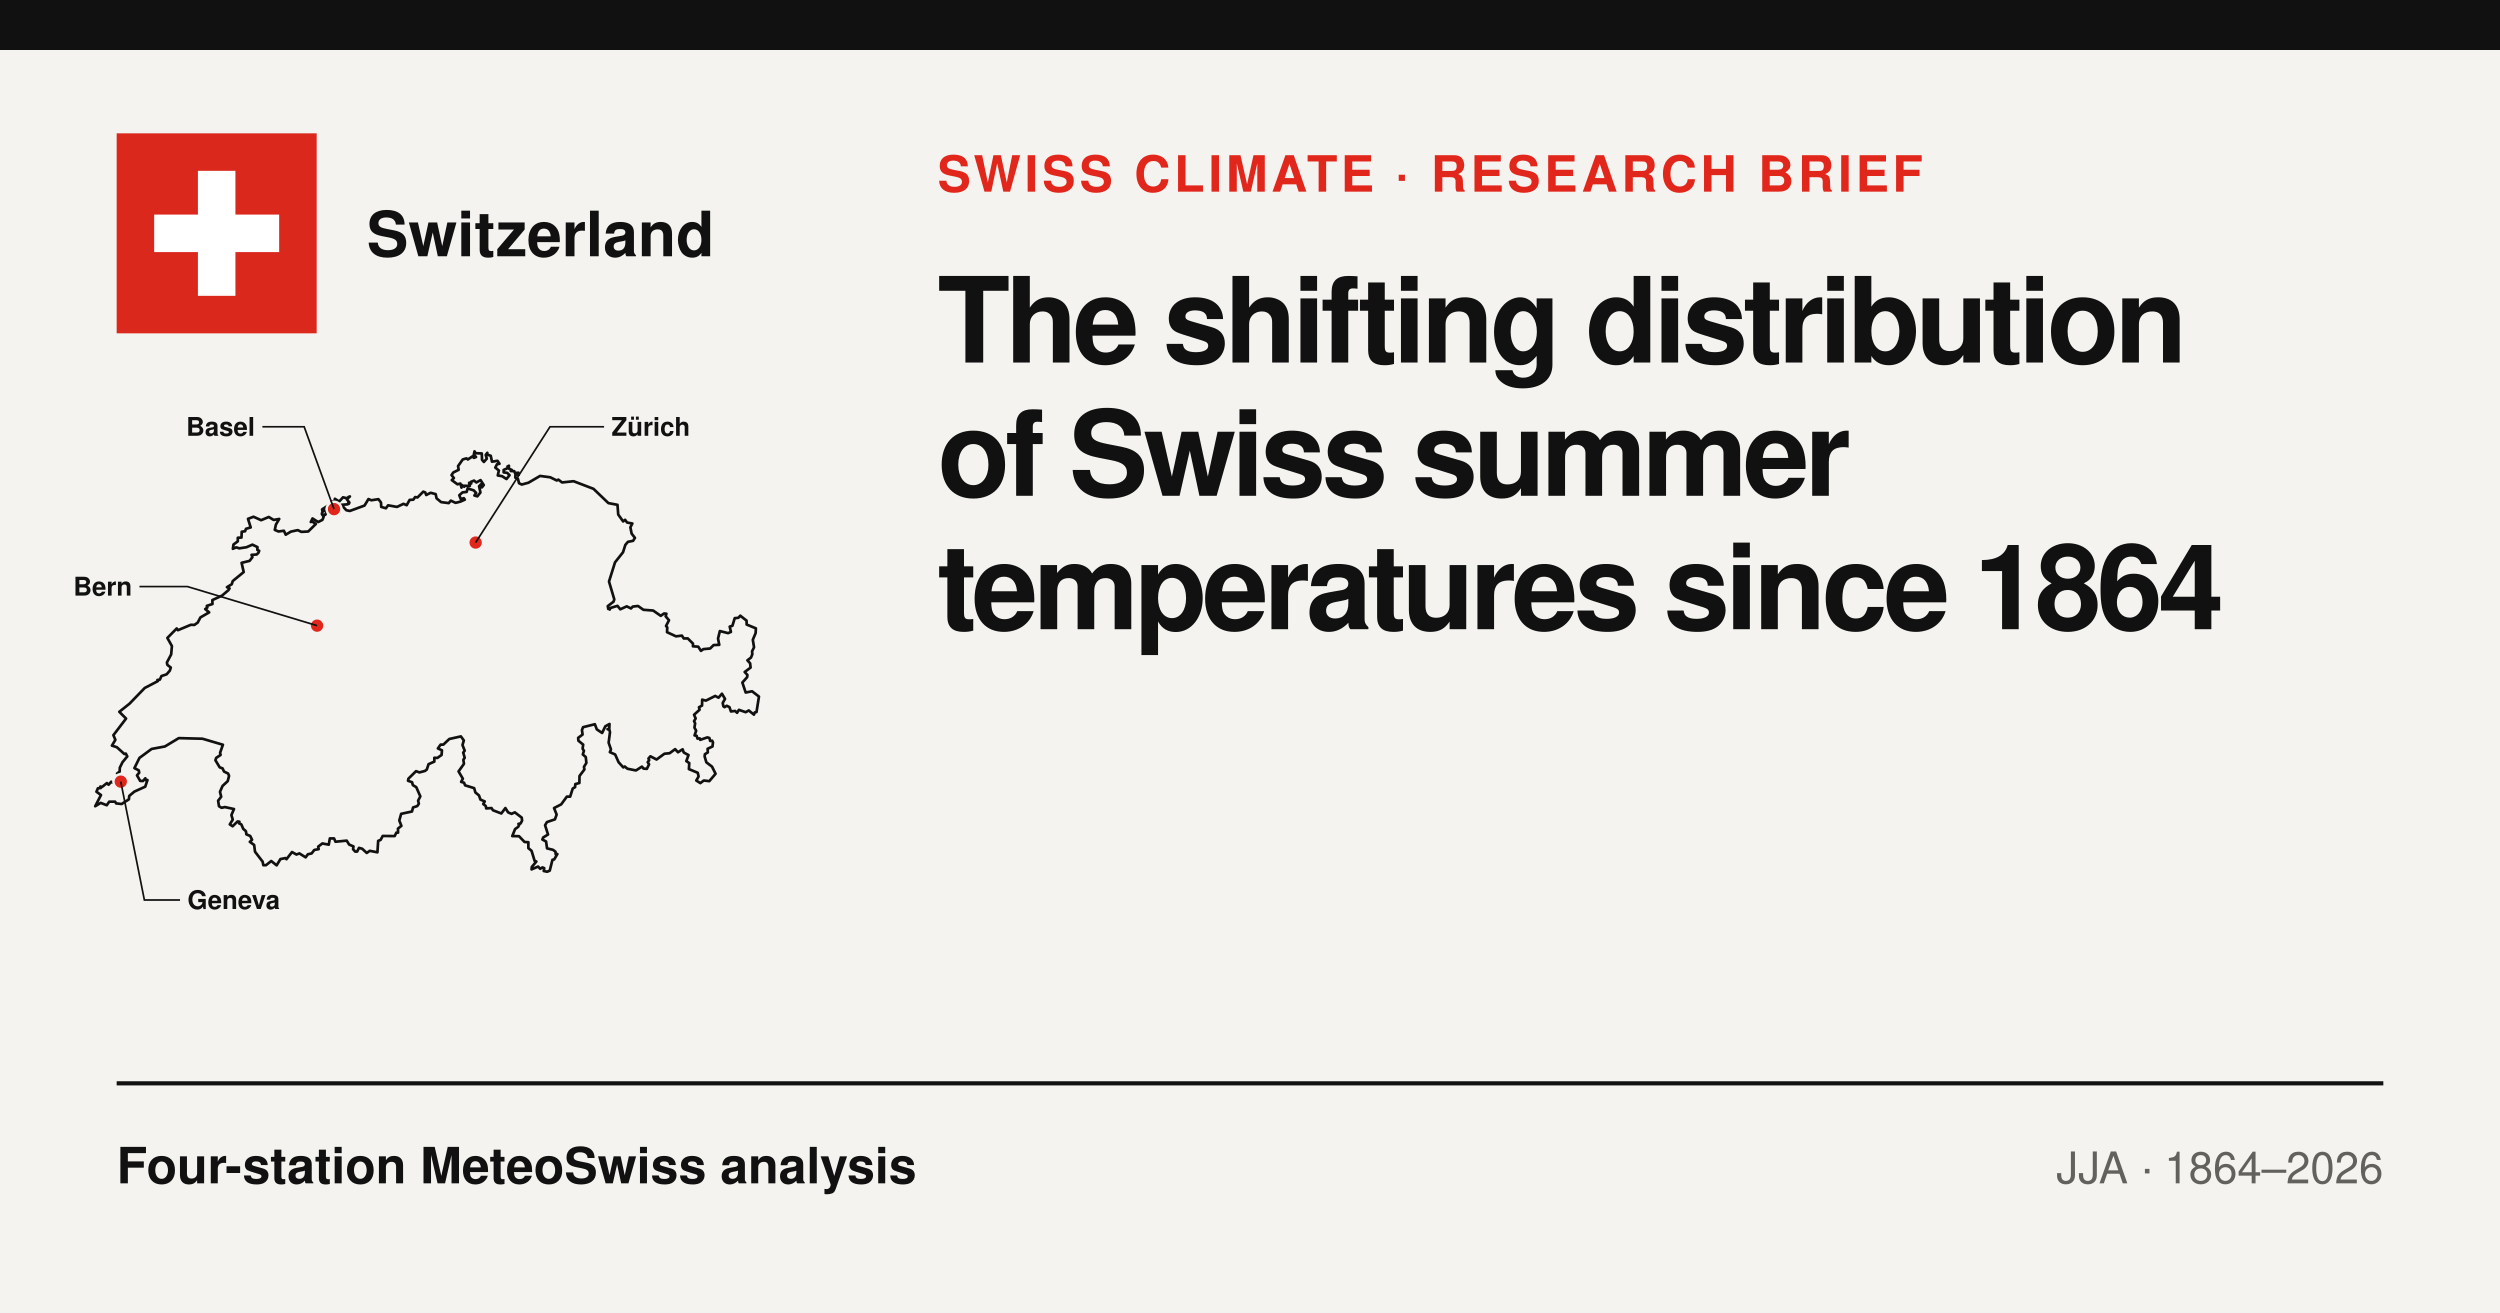
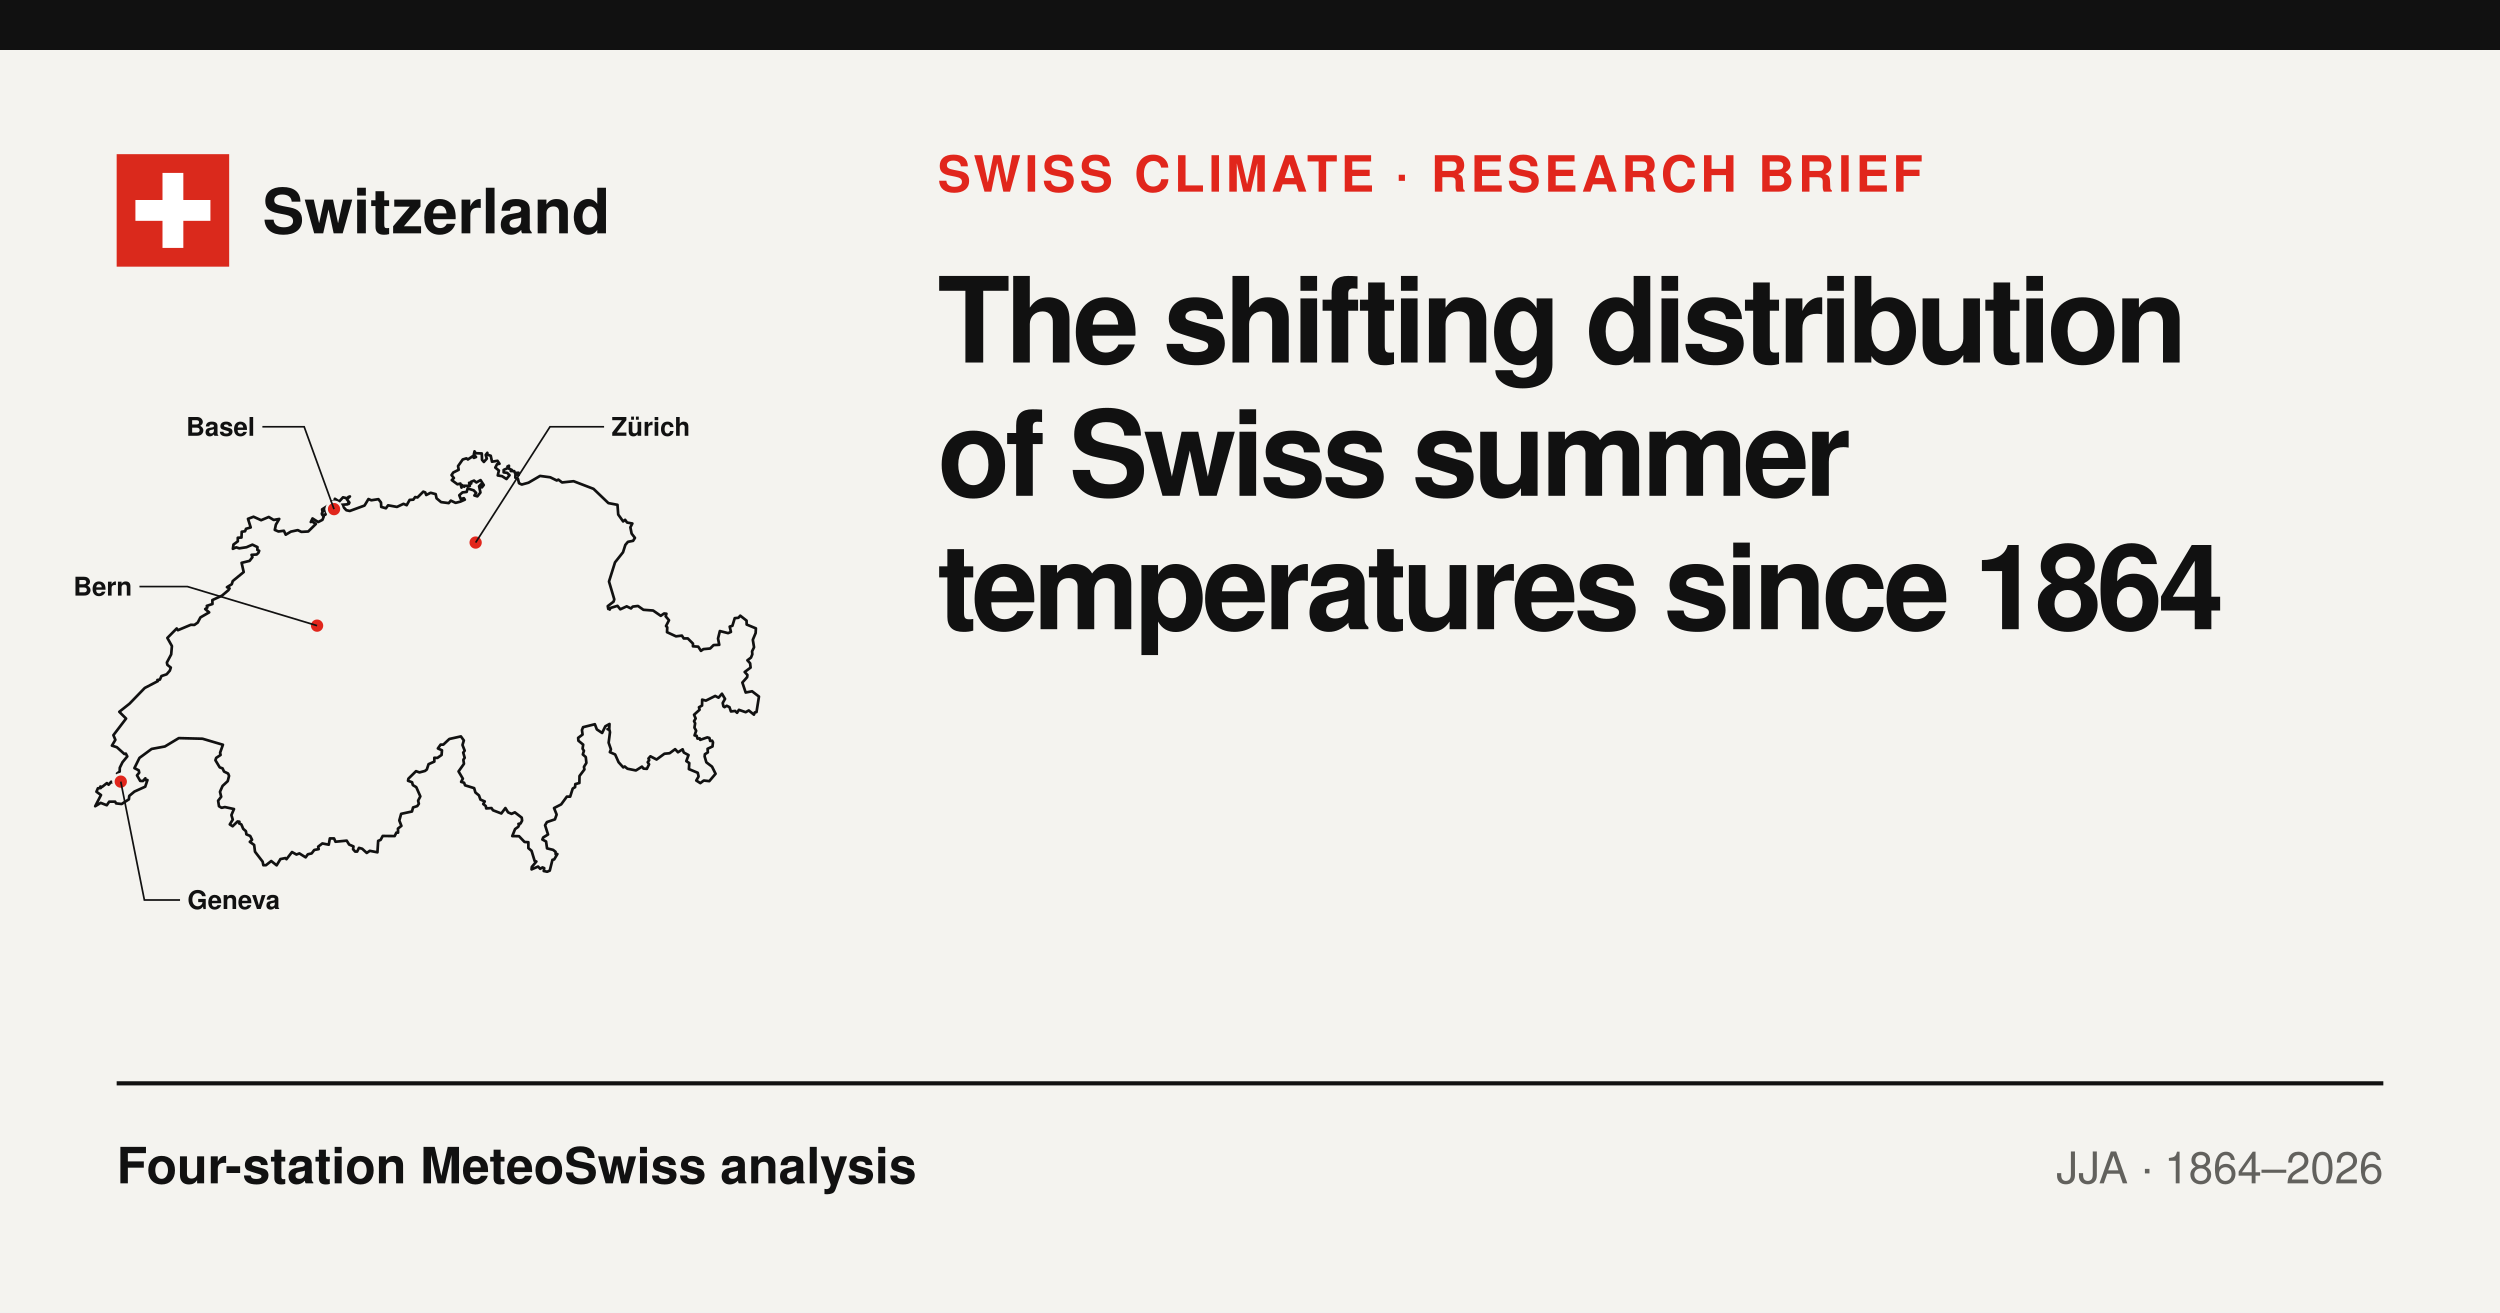
<svg xmlns="http://www.w3.org/2000/svg" width="1200" height="630" viewBox="0 0 1200 630">
  <style>
    @font-face { font-family: "Inter"; src: url("fonts/InterVariable.woff2") format("woff2"); font-style: normal; font-weight: 100 900; }
    text { font-family: Helvetica, Arial, "Inter", sans-serif; }
  </style>
  <rect width="1200" height="630" fill="#f4f3ef" />
  <rect width="1200" height="24" fill="#111111" />
-   <rect x="56" y="64" width="96" height="96" fill="#da291c" />
-   <path fill="#ffffff" d="M95 82h18v21h21v18h-21v21H95v-21H74v-18h21z" />
-   <text x="176" y="123" fill="#111111" font-size="30" font-weight="700">Switzerland</text>
+   <rect x="56" y="74" width="54" height="54" fill="#da291c" />
+   <path fill="#ffffff" d="M78 83h10v13h13v10H88v13H78v-13H65V96h13z" />
+   <text x="126" y="112" fill="#111111" font-size="30" font-weight="700">Switzerland</text>
  <g transform="translate(28 196) scale(.59)">
    <path d="M 43.6,274.4 46.4,269.7 44.8,265.9 55.1,252.4 49.6,246.9 57.9,240.3 70.3,227.5 81.0,221.9 80.6,221.0 82.6,220.7 83.9,217.8 88.1,216.4 90.7,213.4 91.5,210.9 88.7,208.7 88.3,206.8 91.8,200.2 92.4,193.4 88.7,186.8 96.3,179.1 97.3,180.5 107.8,176.1 110.7,176.2 113.4,174.3 115.6,170.1 122.7,166.0 119.5,163.3 121.2,162.1 120.8,160.7 125.4,159.2 125.3,156.0 133.1,152.4 138.3,148.0 139.3,146.5 137.2,145.5 141.1,143.1 141.9,140.5 150.8,133.2 149.1,125.7 155.6,124.1 157.9,121.1 157.2,119.2 161.4,118.9 162.8,117.5 163.4,115.9 161.9,115.2 162.0,112.9 157.9,110.9 153.1,113.0 147.2,113.9 144.7,113.1 142.0,114.3 142.5,110.8 146.0,108.2 146.0,105.3 149.0,105.1 149.2,100.4 151.9,100.0 152.7,98.0 156.5,96.9 154.3,89.9 158.8,88.2 165.0,91.0 171.2,88.4 175.2,90.8 179.7,90.0 177.0,94.6 176.1,98.9 179.1,100.2 183.5,99.6 185.0,102.8 189.2,100.3 194.8,99.1 197.7,100.5 203.3,100.2 209.5,94.1 206.4,92.0 205.4,92.5 206.8,89.6 211.4,92.5 214.9,90.7 215.9,88.1 214.5,86.3 214.4,85.4 214.9,86.5 217.2,86.6 218.3,84.2 216.9,83.1 214.9,84.2 214.6,82.2 221.3,77.9 222.4,75.7 224.5,76.1 225.0,73.6 228.5,75.8 231.6,72.4 235.1,73.2 236.0,72.1 237.2,71.7 234.7,74.0 236.8,76.7 236.3,77.7 236.0,76.8 235.3,78.1 230.3,78.5 234.3,82.9 237.1,83.5 249.1,79.1 252.3,73.8 254.6,74.8 260.4,73.9 262.5,76.6 262.7,80.2 266.5,81.3 268.3,78.9 275.5,80.2 280.8,77.7 283.4,78.8 285.8,74.5 288.8,74.3 290.3,72.2 292.2,72.5 296.9,67.8 298.5,68.4 299.3,70.5 302.9,68.7 307.0,69.8 307.7,73.2 311.4,76.3 317.6,77.1 319.3,75.1 323.2,76.9 327.1,75.9 330.7,74.3 329.9,73.1 327.4,73.8 326.2,70.7 328.8,68.4 332.2,68.0 333.0,65.2 337.9,66.7 339.9,68.8 338.5,70.9 340.9,71.6 343.4,68.5 342.3,63.4 343.7,61.9 344.4,63.2 343.2,64.2 344.6,64.3 346.1,62.4 343.5,58.4 340.1,60.3 338.2,58.8 335.7,59.8 335.9,61.2 334.2,60.6 334.8,63.1 330.3,63.0 330.2,63.8 328.4,62.4 328.0,64.5 327.1,61.2 324.7,61.8 320.1,58.4 321.8,56.7 319.9,54.3 321.3,52.2 325.7,50.0 325.2,47.0 329.0,41.6 332.0,40.7 333.2,41.6 336.9,39.1 338.1,40.3 339.8,39.6 338.0,37.7 338.6,35.0 339.5,36.5 344.5,36.7 344.7,41.9 346.2,43.6 348.6,40.9 347.7,37.9 349.0,36.2 349.1,37.7 351.8,38.6 352.8,43.4 357.3,42.7 358.9,45.1 356.9,45.5 355.5,48.2 358.4,50.6 357.5,54.6 361.0,55.2 364.6,57.5 367.1,54.4 365.2,52.5 362.3,52.1 362.3,50.1 365.7,48.6 365.4,47.3 366.6,46.7 366.4,49.0 368.9,50.1 368.1,51.0 370.9,51.1 371.5,52.6 374.4,52.4 374.5,54.1 371.9,53.6 371.8,56.4 373.9,57.3 374.8,60.9 377.0,62.0 382.5,60.5 391.9,55.0 400.2,56.1 405.5,58.7 406.8,58.0 409.8,60.3 419.2,59.3 435.4,65.5 447.5,77.1 454.9,78.5 455.5,86.4 459.5,92.0 461.1,90.7 462.7,92.9 467.0,93.7 465.4,96.8 466.4,101.9 469.1,105.4 467.6,107.8 463.4,108.6 461.3,111.1 459.4,117.1 452.9,125.3 448.0,140.9 452.3,155.4 451.7,157.3 447.0,160.9 447.4,163.2 448.2,162.5 448.6,163.7 449.2,162.4 454.9,160.7 457.2,163.5 462.4,161.1 465.9,162.8 467.3,161.3 471.6,160.8 476.0,163.9 483.9,164.5 490.1,168.8 492.8,166.9 494.7,167.1 494.1,169.2 496.8,172.4 494.4,177.1 495.4,178.2 495.2,182.1 502.5,185.5 507.3,184.9 508.8,187.2 512.1,187.2 516.3,191.4 516.3,193.6 520.6,193.9 522.8,197.3 524.8,195.9 530.3,195.4 533.1,192.6 537.7,192.4 536.7,187.3 538.2,181.2 544.9,182.9 547.2,181.9 546.2,177.6 548.4,176.9 550.3,170.7 553.3,170.4 554.8,168.7 559.9,172.7 560.0,175.9 567.5,179.0 567.3,182.8 565.0,188.3 566.0,194.4 564.4,197.7 564.6,200.1 563.5,202.8 560.6,205.0 562.8,207.4 563.2,210.9 558.4,214.5 560.6,216.9 560.4,218.7 556.5,223.1 559.2,231.2 564.4,230.2 570.0,234.5 568.0,247.1 566.6,247.4 565.9,249.2 561.7,245.8 559.2,247.2 553.7,245.3 552.2,247.7 550.6,246.2 547.2,246.6 546.0,243.1 543.8,242.0 542.0,243.1 541.1,242.5 540.5,239.7 542.4,236.4 539.9,232.2 537.1,235.4 534.4,234.0 526.8,237.8 523.8,237.0 523.7,241.8 521.2,243.2 521.7,245.2 517.2,249.3 518.5,252.3 517.2,254.5 518.1,256.3 517.5,259.7 518.9,262.3 517.6,266.1 519.3,266.4 520.0,268.7 521.8,268.5 522.2,269.7 528.0,267.7 529.7,268.2 530.3,270.6 531.9,270.4 532.6,271.7 532.2,275.1 528.2,277.0 528.4,279.9 526.0,281.4 525.8,283.2 527.2,288.0 531.8,291.5 534.7,297.3 529.6,303.3 525.1,302.8 522.3,304.9 519.0,302.8 520.9,299.5 520.2,296.5 513.0,293.5 513.3,288.6 510.9,287.0 512.7,282.1 508.8,280.0 507.9,277.4 504.1,279.8 501.8,277.3 497.3,280.6 493.1,281.0 486.7,285.7 481.7,283.1 480.1,284.9 480.7,286.2 479.5,287.9 480.6,289.6 478.8,293.3 476.1,293.1 474.8,291.5 469.9,294.6 463.0,293.2 460.8,291.4 459.6,292.1 455.8,287.9 453.0,281.6 448.7,279.7 449.6,277.5 447.7,272.0 448.8,263.5 448.4,261.7 446.8,261.0 448.2,260.9 448.4,256.8 445.0,258.7 442.4,264.1 438.1,261.2 436.5,257.0 426.9,259.4 426.0,261.7 426.5,265.4 422.9,268.1 423.1,270.4 427.0,273.6 426.5,276.9 427.6,278.6 426.7,281.6 429.1,283.7 429.6,288.5 427.6,291.7 428.0,293.8 424.0,299.1 423.9,304.8 420.6,305.7 420.4,308.2 418.5,309.3 416.4,315.9 413.7,315.9 409.1,322.2 403.3,325.2 405.4,330.5 404.0,334.4 397.5,336.6 396.0,339.2 398.4,346.7 394.5,349.1 393.8,350.8 396.8,352.4 397.6,358.0 402.5,359.2 404.5,360.8 404.6,362.8 406.0,362.6 403.4,367.0 402.0,367.3 399.8,376.1 397.7,377.0 394.9,376.4 395.3,374.1 393.9,373.5 392.0,374.6 390.3,372.8 385.0,375.1 385.2,373.1 388.9,368.7 387.5,368.2 385.0,360.0 382.4,357.8 382.4,353.0 379.3,352.8 374.8,348.1 369.3,348.0 371.6,342.3 374.1,340.5 375.1,338.5 374.3,338.1 376.1,337.7 377.3,335.4 377.0,333.0 371.4,328.7 368.7,329.9 365.9,328.7 363.7,325.2 360.4,329.6 353.6,327.0 352.4,325.2 348.1,325.5 347.8,323.6 345.7,321.9 346.9,319.8 343.4,318.3 342.2,314.9 339.3,312.5 338.3,309.0 330.9,306.7 330.1,304.6 327.7,303.9 329.1,301.3 325.6,295.4 330.0,289.2 329.5,285.9 330.6,284.3 329.4,280.1 330.6,278.5 328.8,273.9 329.9,270.2 327.5,266.9 318.1,269.0 313.2,273.6 311.0,273.6 308.8,276.7 312.1,278.2 311.8,282.0 308.4,284.4 305.9,284.3 305.9,287.4 301.2,289.5 299.8,293.8 298.3,295.0 293.8,296.2 291.0,295.2 284.8,301.3 284.5,303.0 287.8,304.2 288.4,306.5 291.2,308.2 294.5,315.7 292.7,319.2 293.3,321.7 292.0,323.6 288.6,324.7 287.7,328.0 278.9,329.9 277.4,335.3 279.1,339.7 276.3,341.9 276.4,345.2 275.0,345.2 273.6,348.0 263.9,347.9 262.2,351.1 260.2,351.9 259.6,361.2 253.4,360.0 250.9,361.7 247.2,358.3 244.6,357.6 243.1,360.6 241.5,360.6 239.8,358.7 240.1,356.4 236.6,354.9 234.6,351.7 225.5,352.6 224.3,349.9 220.9,349.9 220.0,355.0 214.8,354.0 211.4,356.6 211.8,358.6 208.2,359.3 206.1,362.1 203.0,362.8 201.2,365.3 196.1,362.1 193.7,363.0 190.1,361.0 185.6,366.8 184.7,365.9 180.7,366.7 177.6,371.8 173.2,368.3 168.9,371.7 166.8,371.7 166.2,368.8 160.0,360.7 159.3,355.2 155.8,352.7 157.6,351.0 156.1,347.9 153.0,346.6 152.6,344.0 150.4,342.1 148.9,338.5 147.1,337.7 147.3,336.3 145.8,336.1 141.8,340.0 139.5,338.5 141.9,334.6 140.8,330.9 142.9,326.0 135.5,324.4 132.8,325.0 130.7,323.7 130.0,319.2 132.5,316.0 131.5,312.0 133.6,307.2 137.8,303.3 138.9,299.0 138.1,297.1 134.8,295.5 133.6,292.9 131.3,292.1 127.8,286.3 128.4,284.4 132.0,282.0 131.6,280.2 133.9,273.7 117.3,268.8 98.0,268.3 86.7,275.1 75.9,277.1 66.0,284.4 61.9,292.7 65.4,294.5 65.8,296.4 64.0,298.6 66.6,303.1 68.8,303.2 70.8,301.0 70.8,302.4 72.5,302.4 70.7,307.8 61.9,311.8 57.7,315.3 57.4,318.1 51.5,321.9 47.0,321.4 46.2,320.0 41.4,320.0 39.4,322.9 34.5,321.0 30.0,323.7 34.7,314.6 31.0,311.9 32.2,309.1 34.5,308.9 34.2,307.7 35.6,308.0 39.5,304.9 40.9,306.2 43.0,303.8 44.2,304.5 46.0,303.6 47.6,305.2 49.9,303.5 49.9,300.6 47.8,297.1 49.9,295.5 50.0,292.4 52.2,287.9 56.1,283.2 54.9,280.9 53.7,281.2 47.6,275.7 43.6,274.4 Z" fill="none" stroke="#111111" stroke-width="2.2" stroke-linejoin="round" />
    <g fill="#e1261c" stroke="#f4f3ef" stroke-width="2">
      <circle cx="224.3" cy="82" r="6" />
      <circle cx="210.5" cy="176.8" r="6" />
      <circle cx="50.8" cy="303.7" r="6" />
      <circle cx="339.5" cy="109.2" r="6" />
    </g>
    <g fill="none" stroke="#111111" stroke-width="1.4">
      <polyline points="224.3,82 200,15 166,15" />
      <polyline points="210.5,176.8 105,145 66,145" />
      <polyline points="50.8,303.7 70,400 99,400" />
      <polyline points="339.5,109.2 400,15 444,15" />
    </g>
    <g fill="#111111" font-size="21" font-weight="700" dominant-baseline="middle">
      <text x="160" y="15" text-anchor="end">Basel</text>
      <text x="60" y="145" text-anchor="end">Bern</text>
      <text x="105" y="400">Geneva</text>
      <text x="450" y="15">Zürich</text>
    </g>
  </g>
  <text x="450" y="92" fill="#e1261c" font-size="24" font-weight="700" letter-spacing="1.8">SWISS CLIMATE · RESEARCH BRIEF</text>
  <text x="450" y="174" fill="#111111" font-size="57" font-weight="700" letter-spacing="-2.2">
    <tspan x="450" dy="0">The shifting distribution</tspan>
    <tspan x="450" dy="64">of Swiss summer</tspan>
    <tspan x="450" dy="64">temperatures since 1864</tspan>
  </text>
  <line x1="56" y1="520" x2="1144" y2="520" stroke="#111111" stroke-width="2" />
  <text x="56" y="568" fill="#111111" font-size="24" font-weight="700">Four-station MeteoSwiss analysis</text>
  <text x="1144" y="568" fill="#62615d" font-size="21" text-anchor="end">JJA · 1864–2026</text>
</svg>
